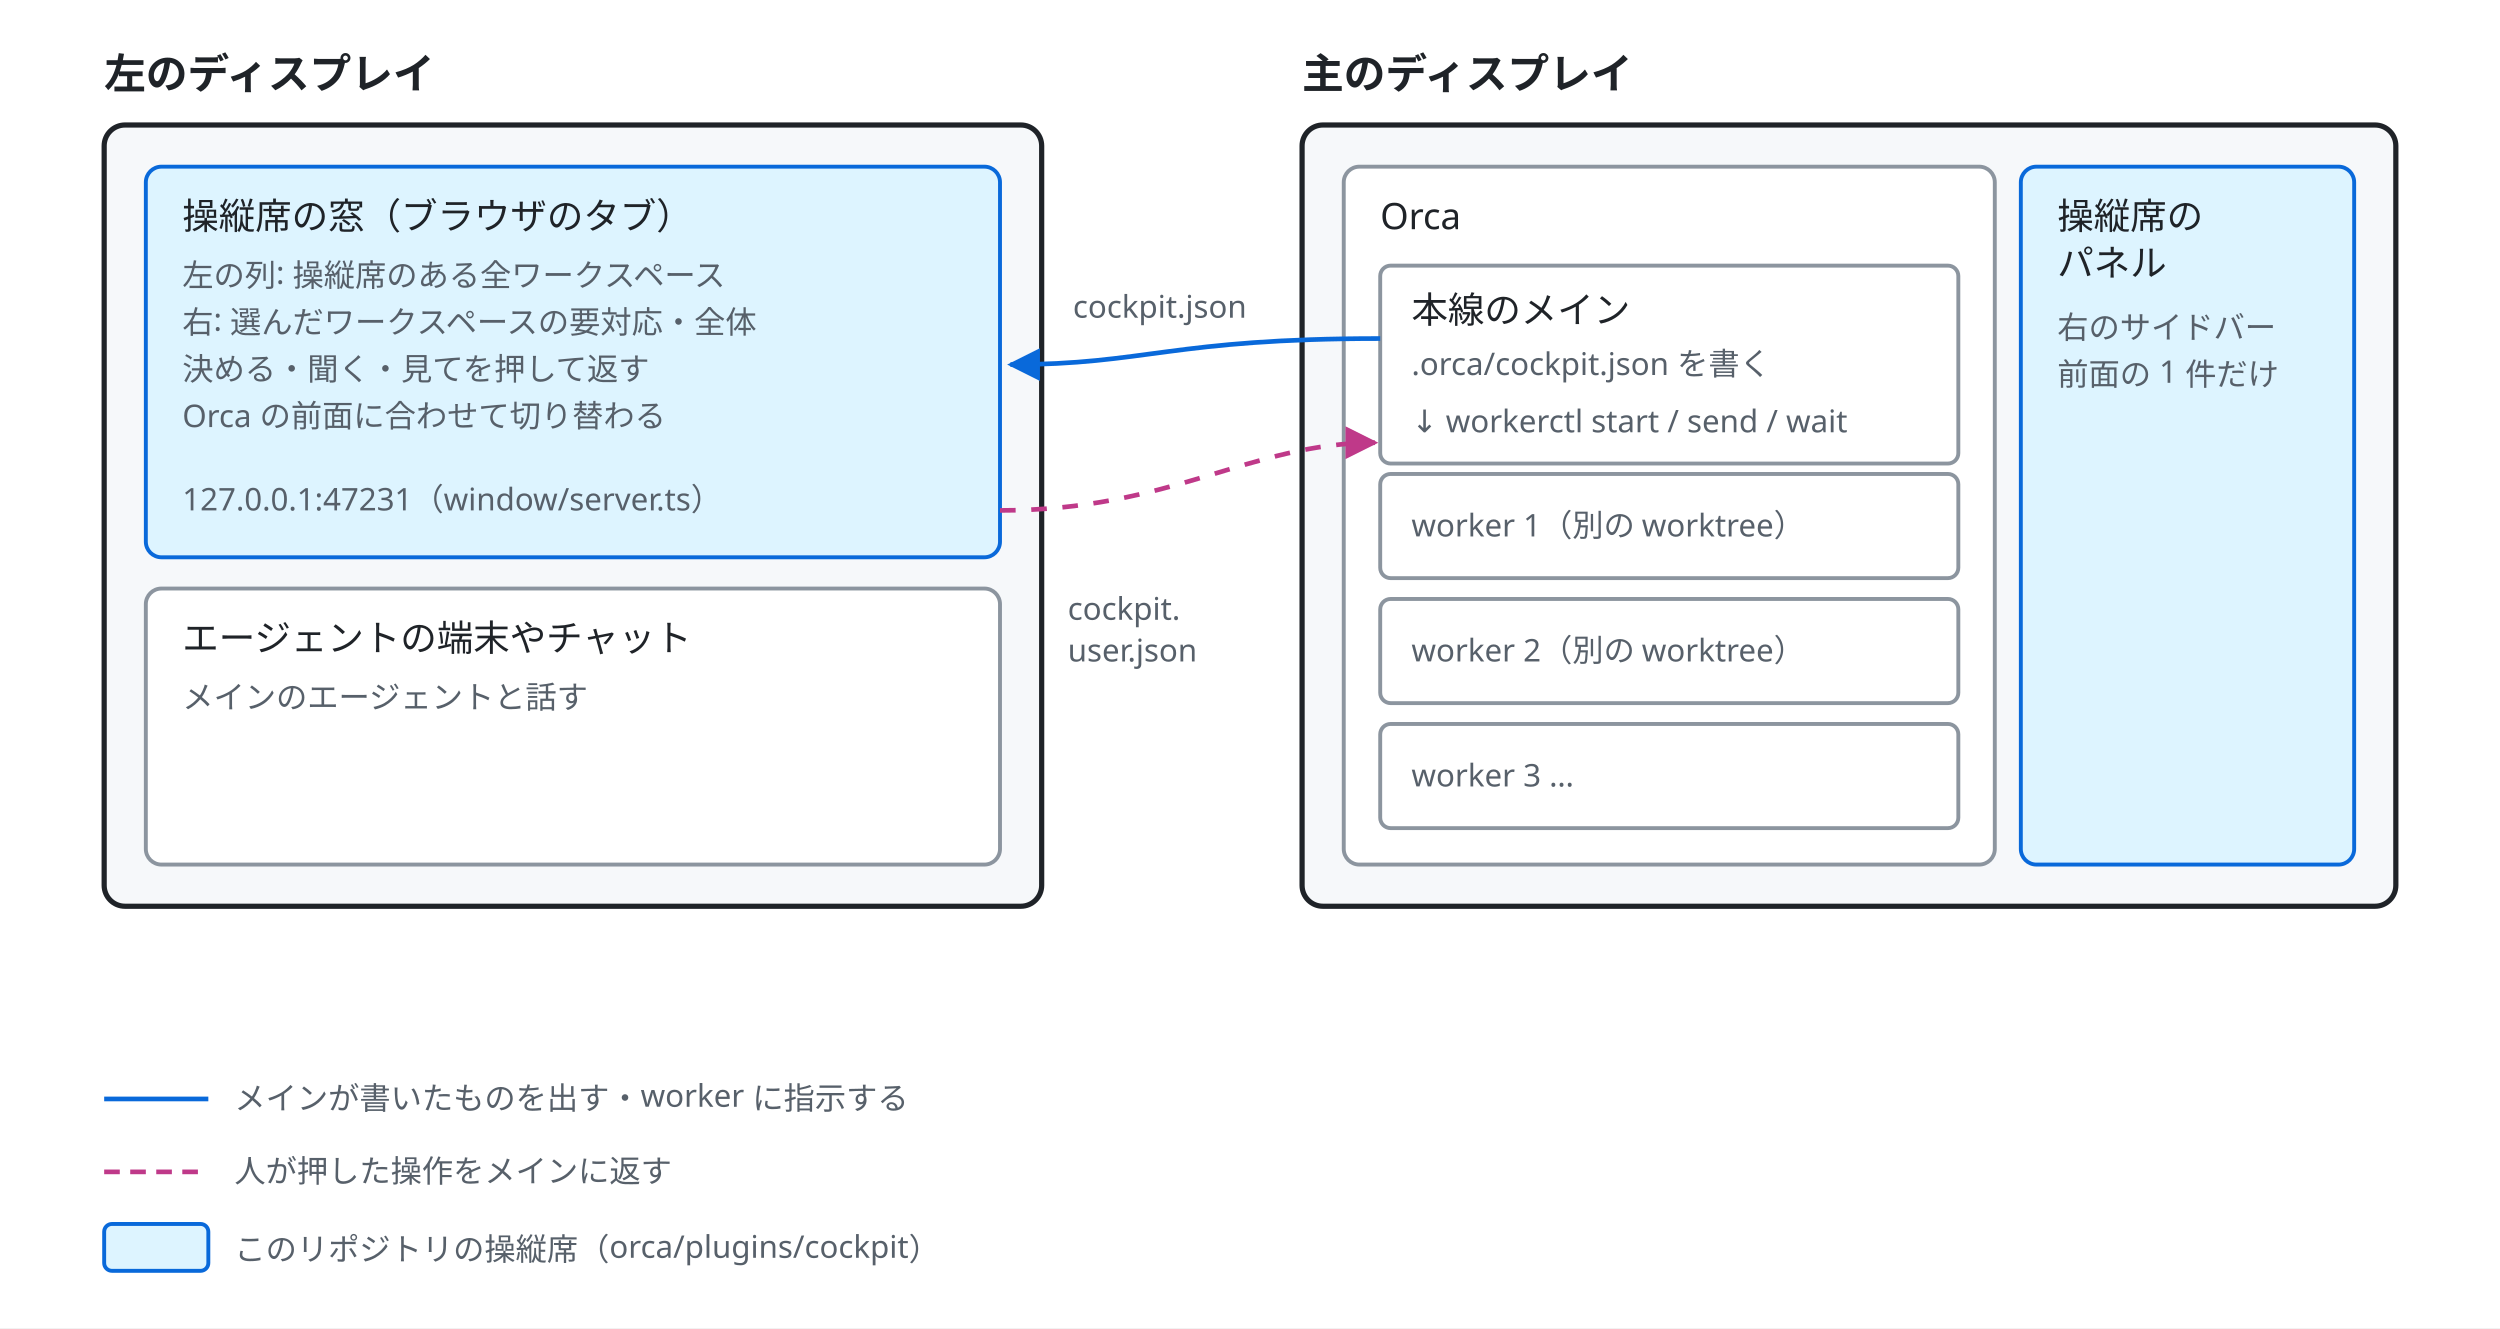
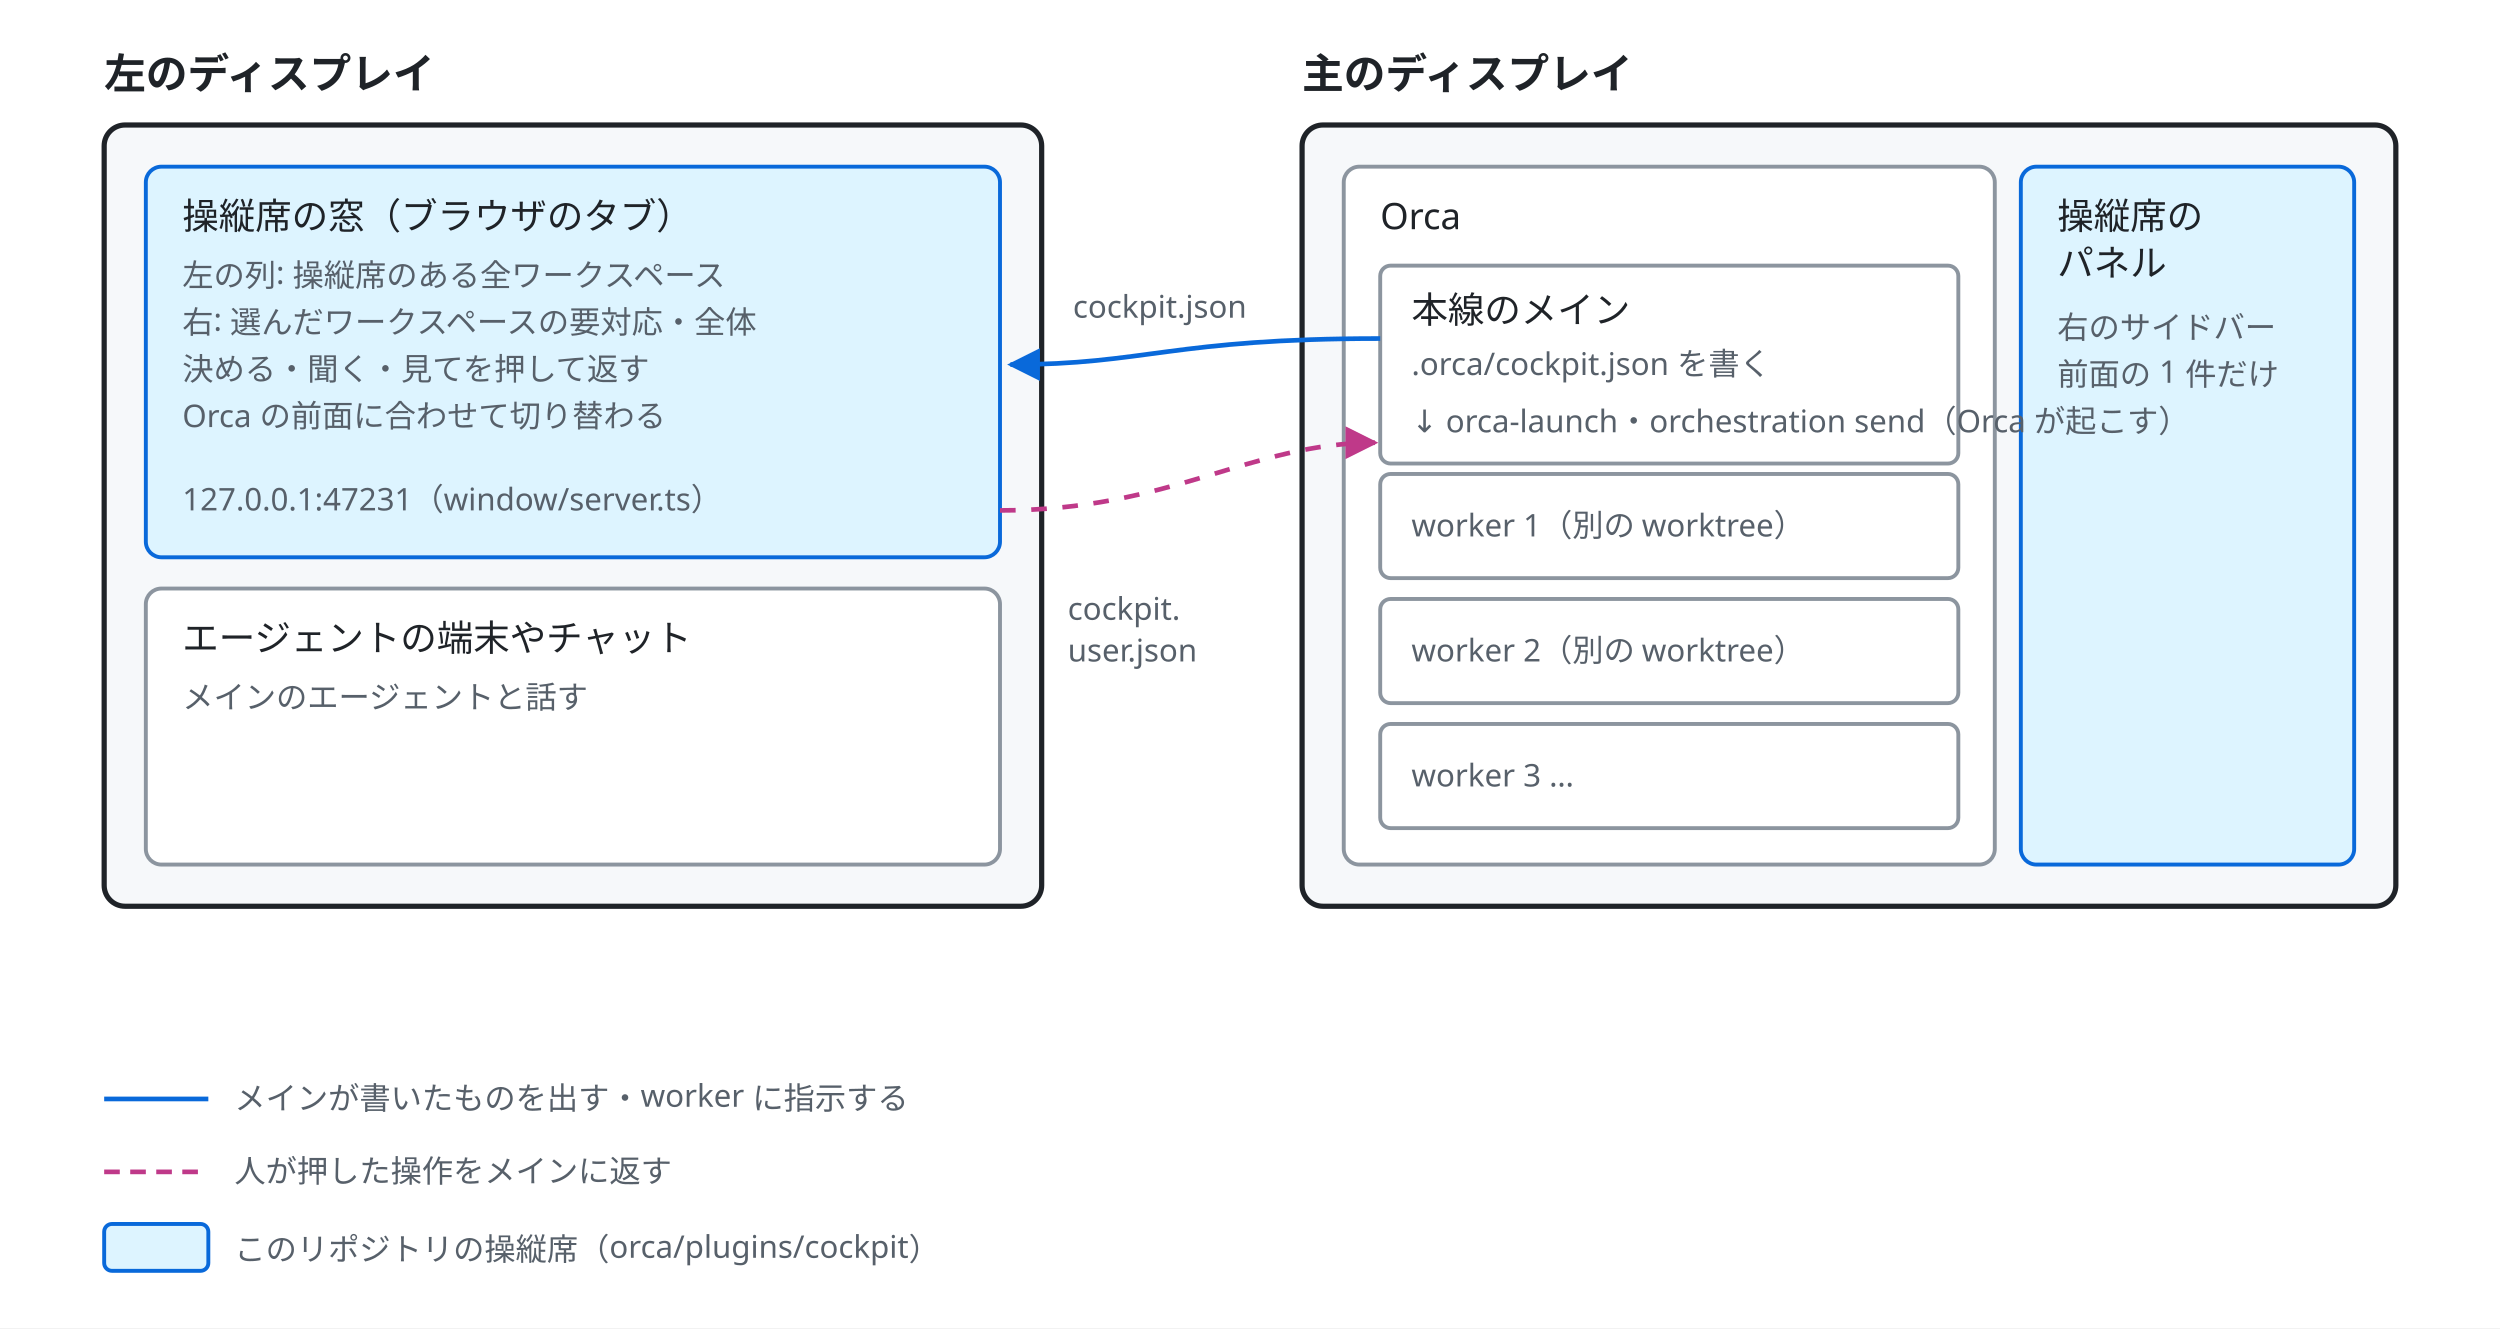
- <svg xmlns="http://www.w3.org/2000/svg" viewBox="0 0 960 510" font-family="'IBM Plex Sans JP','Hiragino Sans',sans-serif" role="img" aria-label="2 枚のディスプレイでの操縦席と workerctl の使い方">
+ <svg xmlns="http://www.w3.org/2000/svg" viewBox="0 0 960 510" font-family="'IBM Plex Sans JP','Hiragino Sans',sans-serif" role="img" aria-label="2 枚のディスプレイでの操縦席と worker の使い方">
  <style>
    .t{font-size:14px;fill:#1f2328}
    .s{font-size:12px;fill:#57606a}
    .h{font-size:16px;font-weight:600;fill:#1f2328}
    .box{fill:#fff;stroke:#8c959f;stroke-width:1.5}
    .scr{fill:#f6f8fa;stroke:#1f2328;stroke-width:2}
    .hot{fill:#ddf4ff;stroke:#0969da;stroke-width:1.5}
    .ln{stroke:#0969da;stroke-width:1.8;fill:none}
    .ln2{stroke:#bf3989;stroke-width:1.8;fill:none;stroke-dasharray:6 4}
    .flow{stroke-dasharray:6 6;animation:f 1.6s linear infinite}
    @keyframes f{to{stroke-dashoffset:-24}}
    @media (prefers-reduced-motion: reduce){.flow{animation:none}}
  </style>
  <defs>
    <marker id="a" viewBox="0 0 10 10" refX="9" refY="5" markerWidth="7" markerHeight="7" orient="auto">
      <path d="M0 0L10 5L0 10z" fill="#0969da" />
    </marker>
    <marker id="b" viewBox="0 0 10 10" refX="9" refY="5" markerWidth="7" markerHeight="7" orient="auto">
      <path d="M0 0L10 5L0 10z" fill="#bf3989" />
    </marker>
  </defs>
  <rect width="960" height="510" fill="#fff" />
  <text class="h" x="40" y="34">左のディスプレイ</text>
  <rect class="scr" x="40" y="48" width="360" height="300" rx="8" />
  <rect class="hot" x="56" y="64" width="328" height="150" rx="6" />
  <text class="t" x="70" y="88">操縦席の窓（ブラウザのタブ）</text>
  <text class="s" x="70" y="110">左の列: 操縦席のある全ワークスペース</text>
  <text class="s" x="70" y="128">右: 選んだワークスペースの要対応・全体</text>
  <text class="s" x="70" y="146">決める・聞く・見てを押して返す</text>
  <text class="s" x="70" y="164">Orca の前面に合わせて切り替わる</text>
  <text class="s" x="70" y="196">127.0.0.1:47231（window/server.ts）</text>
  <rect class="box" x="56" y="226" width="328" height="106" rx="6" />
  <text class="t" x="70" y="250">エージェントの端末やチャット</text>
  <text class="s" x="70" y="272">メインのエージェントと話す</text>
  <text class="h" x="500" y="34">主のディスプレイ</text>
  <rect class="scr" x="500" y="48" width="420" height="300" rx="8" />
  <rect class="box" x="516" y="64" width="250" height="268" rx="6" />
  <text class="t" x="530" y="88">Orca</text>
  <rect class="box" x="530" y="102" width="222" height="76" rx="4" />
  <text class="t" x="542" y="124">本線のメイン</text>
  <text class="s" x="542" y="144">.orca/cockpit.json を書く</text>
  <rect class="box" x="530" y="182" width="222" height="40" rx="4" />
  <text class="s" x="542" y="206">worker 1（別の worktree）</text>
  <rect class="box" x="530" y="230" width="222" height="40" rx="4" />
  <text class="s" x="542" y="254">worker 2（別の worktree）</text>
  <rect class="box" x="530" y="278" width="222" height="40" rx="4" />
  <text class="s" x="542" y="302">worker 3 …</text>
  <rect class="hot" x="776" y="64" width="128" height="268" rx="6" />
  <text class="t" x="790" y="88">操縦席の</text>
  <text class="t" x="790" y="106">パネル</text>
  <text class="s" x="790" y="130">右のサイドバー</text>
  <text class="s" x="790" y="148">前面の 1 件だけ</text>
  <path class="ln" d="M530 130 C 450 130, 440 140, 388 140" marker-end="url(#a)" />
  <text class="s" x="412" y="122">cockpit.json</text>
  <path class="ln2 flow" d="M384 196 C 450 196, 480 170, 528 170" marker-end="url(#b)" />
  <text class="s" x="410" y="238">cockpit.</text>
  <text class="s" x="410" y="254">user.json</text>
-   <text class="s" x="542" y="166">↓ workerctl start / send / wait</text>
+   <text class="s" x="542" y="166">↓ orca-launch・orchestration send（Orca が起こす）</text>
  <line x1="40" y1="422" x2="80" y2="422" class="ln" />
  <text class="s" x="90" y="426">メインが書いたものを出す・worker に指示する</text>
  <line x1="40" y1="450" x2="80" y2="450" class="ln2" />
  <text class="s" x="90" y="454">人が押した操作をメインに返す</text>
  <rect class="hot" x="40" y="470" width="40" height="18" rx="3" />
  <text class="s" x="90" y="484">このリポジトリの操縦席（orca/plugins/cockpit）</text>
</svg>
